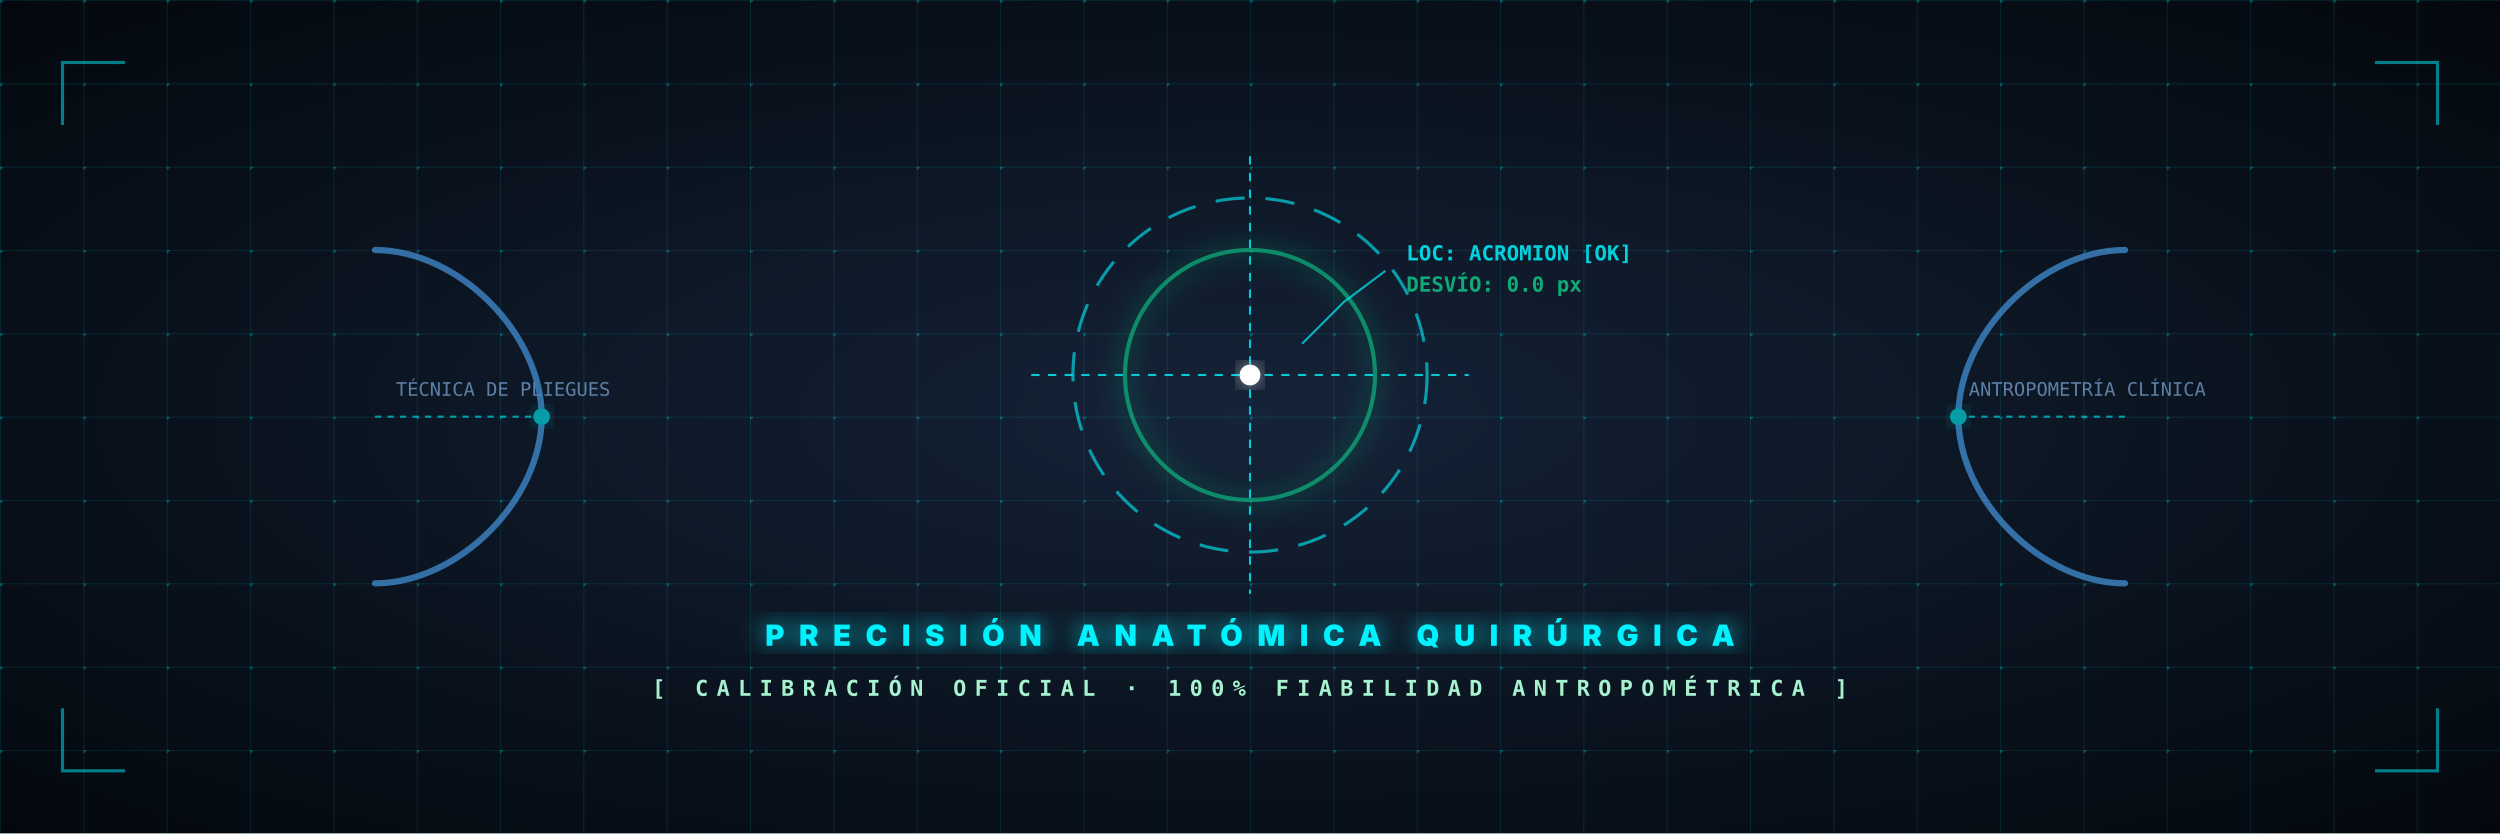
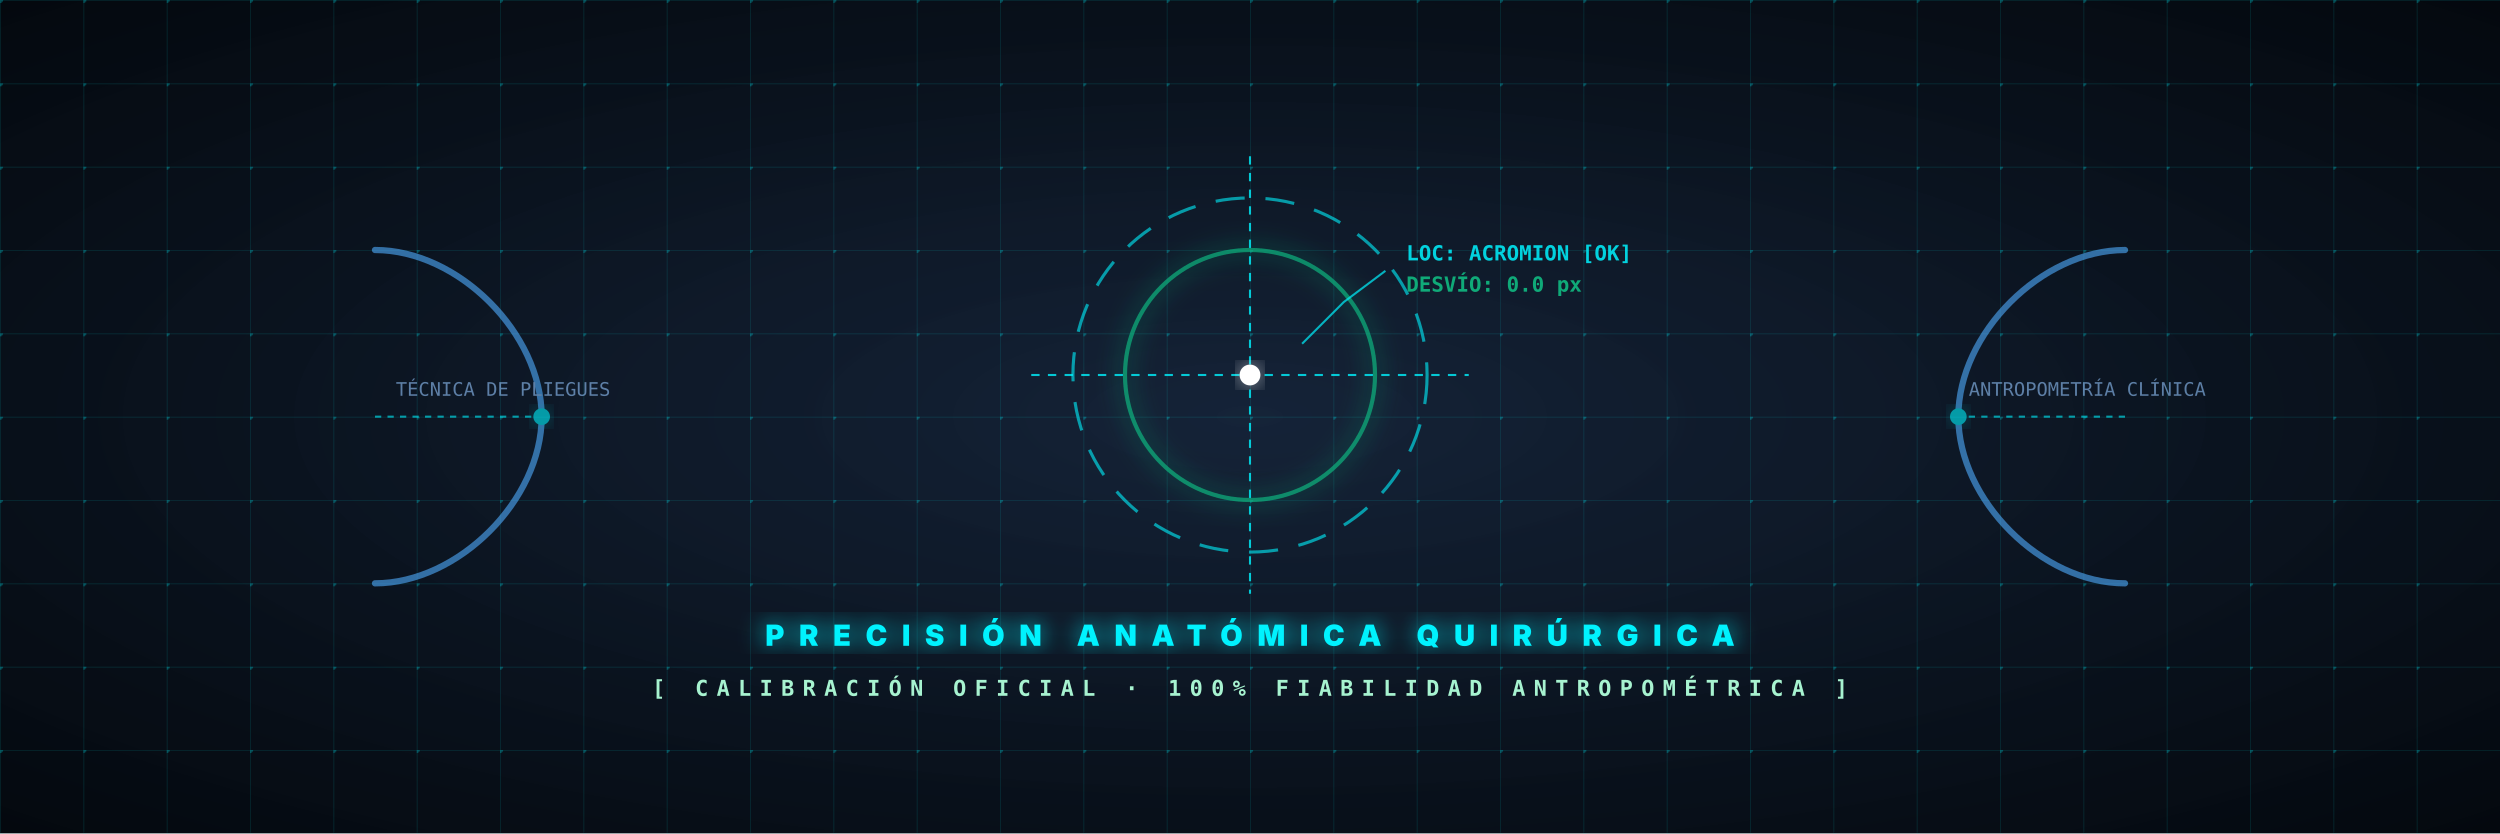
<svg xmlns="http://www.w3.org/2000/svg" viewBox="0 0 1200 400" width="100%" height="100%">
  <defs>
    <radialGradient id="cyberBg" cx="50%" cy="50%" r="80%">
      <stop offset="0%" stop-color="#0a192f" stop-opacity="0.95" />
      <stop offset="50%" stop-color="#050e1a" stop-opacity="0.98" />
      <stop offset="100%" stop-color="#020509" stop-opacity="1" />
    </radialGradient>
    <linearGradient id="cyanLaser" x1="0%" y1="0%" x2="100%" y2="0%">
      <stop offset="0%" stop-color="#00f2fe" stop-opacity="0" />
      <stop offset="50%" stop-color="#00f2fe" stop-opacity="0.8" />
      <stop offset="100%" stop-color="#4facfe" stop-opacity="0" />
    </linearGradient>
    <linearGradient id="neonCyan" x1="0%" y1="0%" x2="100%" y2="100%">
      <stop offset="0%" stop-color="#00f2fe" />
      <stop offset="100%" stop-color="#4facfe" />
    </linearGradient>
    <filter id="cyanGlow" x="-20%" y="-20%" width="140%" height="140%">
      <feGaussianBlur stdDeviation="6" result="blur" />
      <feComposite in="SourceGraphic" in2="blur" operator="over" />
    </filter>
    <pattern id="gridPattern" width="40" height="40" patternUnits="userSpaceOnUse">
      <path d="M 40 0 L 0 0 0 40" fill="none" stroke="#00f2fe" stroke-width="0.75" stroke-opacity="0.12" />
      <circle cx="0" cy="0" r="1.5" fill="#00f2fe" fill-opacity="0.25" />
    </pattern>
  </defs>
  <rect width="1200" height="400" fill="url(#cyberBg)" />
  <rect width="1200" height="400" fill="url(#gridPattern)" />
  <g>
    <rect x="-150" y="0" width="120" height="400" fill="url(#cyanLaser)" opacity="0.35">
      <animate attributeName="x" from="-150" to="1250" dur="4.5s" repeatCount="indefinite" />
    </rect>
    <line x1="-150" y1="0" x2="-150" y2="400" stroke="#00f2fe" stroke-width="2.5" filter="url(#cyanGlow)" opacity="0.9">
      <animate attributeName="x1" from="-150" to="1250" dur="4.5s" repeatCount="indefinite" />
      <animate attributeName="x2" from="-150" to="1250" dur="4.5s" repeatCount="indefinite" />
    </line>
  </g>
  <g transform="translate(600, 180)">
    <circle cx="0" cy="0" r="85" fill="none" stroke="#00f2fe" stroke-width="1.5" stroke-dasharray="14,10" opacity="0.6">
      <animateTransform attributeName="transform" type="rotate" from="0" to="360" dur="20s" repeatCount="indefinite" />
    </circle>
    <circle cx="0" cy="0" r="60" fill="none" stroke="#10b981" stroke-width="2" opacity="0.7" filter="url(#cyanGlow)">
      <animate attributeName="r" values="55;68;55" dur="3s" repeatCount="indefinite" />
      <animate attributeName="stroke" values="#10b981;#00f2fe;#10b981" dur="3s" repeatCount="indefinite" />
    </circle>
    <line x1="-105" y1="0" x2="105" y2="0" stroke="#00f2fe" stroke-width="1" stroke-dasharray="4,4" opacity="0.8" />
    <line x1="0" y1="-105" x2="0" y2="105" stroke="#00f2fe" stroke-width="1" stroke-dasharray="4,4" opacity="0.8" />
    <circle cx="0" cy="0" r="5" fill="#fff" filter="url(#cyanGlow)">
      <animate attributeName="r" values="4;7;4" dur="1.5s" repeatCount="indefinite" />
    </circle>
    <text x="75" y="-55" font-family="'JetBrains Mono', monospace, Consolas" font-size="10" fill="#00f2fe" opacity="0.85" font-weight="700">
      LOC: ACROMION [OK]
    </text>
    <text x="75" y="-40" font-family="'JetBrains Mono', monospace, Consolas" font-size="10" fill="#10b981" opacity="0.9" font-weight="800">
      DESVÍO: 0.0 px
    </text>
    <polyline points="65,-50 45,-35 25,-15" fill="none" stroke="#00f2fe" stroke-width="1" opacity="0.7" />
  </g>
  <g transform="translate(240, 200)" opacity="0.6">
    <path d="M -60,-80 C -20,-80 20,-40 20,0 C 20,40 -20,80 -60,80" fill="none" stroke="#4facfe" stroke-width="3" stroke-linecap="round" />
    <circle cx="20" cy="0" r="4" fill="#00f2fe" filter="url(#cyanGlow)" />
    <line x1="-60" y1="0" x2="20" y2="0" stroke="#00f2fe" stroke-width="1" stroke-dasharray="3,3" />
    <text x="-50" y="-10" font-family="monospace" font-size="9" fill="#93c5fd">TÉCNICA DE PLIEGUES</text>
  </g>
  <g transform="translate(960, 200)" opacity="0.6">
    <path d="M 60,-80 C 20,-80 -20,-40 -20,0 C -20,40 20,80 60,80" fill="none" stroke="#4facfe" stroke-width="3" stroke-linecap="round" />
    <circle cx="-20" cy="0" r="4" fill="#00f2fe" filter="url(#cyanGlow)" />
    <line x1="60" y1="0" x2="-20" y2="0" stroke="#00f2fe" stroke-width="1" stroke-dasharray="3,3" />
    <text x="-15" y="-10" font-family="monospace" font-size="9" fill="#93c5fd">ANTROPOMETRÍA CLÍNICA</text>
  </g>
  <g transform="translate(600, 310)">
    <text x="0" y="0" text-anchor="middle" font-family="'Inter', system-ui, sans-serif" font-size="14" font-weight="900" fill="#00f2fe" letter-spacing="7" filter="url(#cyanGlow)">
      PRECISIÓN ANATÓMICA QUIRÚRGICA
    </text>
    <text x="0" y="24" text-anchor="middle" font-family="'JetBrains Mono', monospace" font-size="10.5" font-weight="700" fill="#a7f3d0" letter-spacing="4">
      [ CALIBRACIÓN OFICIAL · 100% FIABILIDAD ANTROPOMÉTRICA ]
    </text>
  </g>
-   <g stroke="#00f2fe" fill="none" stroke-width="1.5" opacity="0.5">
-     <path d="M 30,60 L 30,30 L 60,30 M 1140,30 L 1170,30 L 1170,60 M 30,340 L 30,370 L 60,370 M 1140,370 L 1170,370 L 1170,340" />
-   </g>
</svg>
